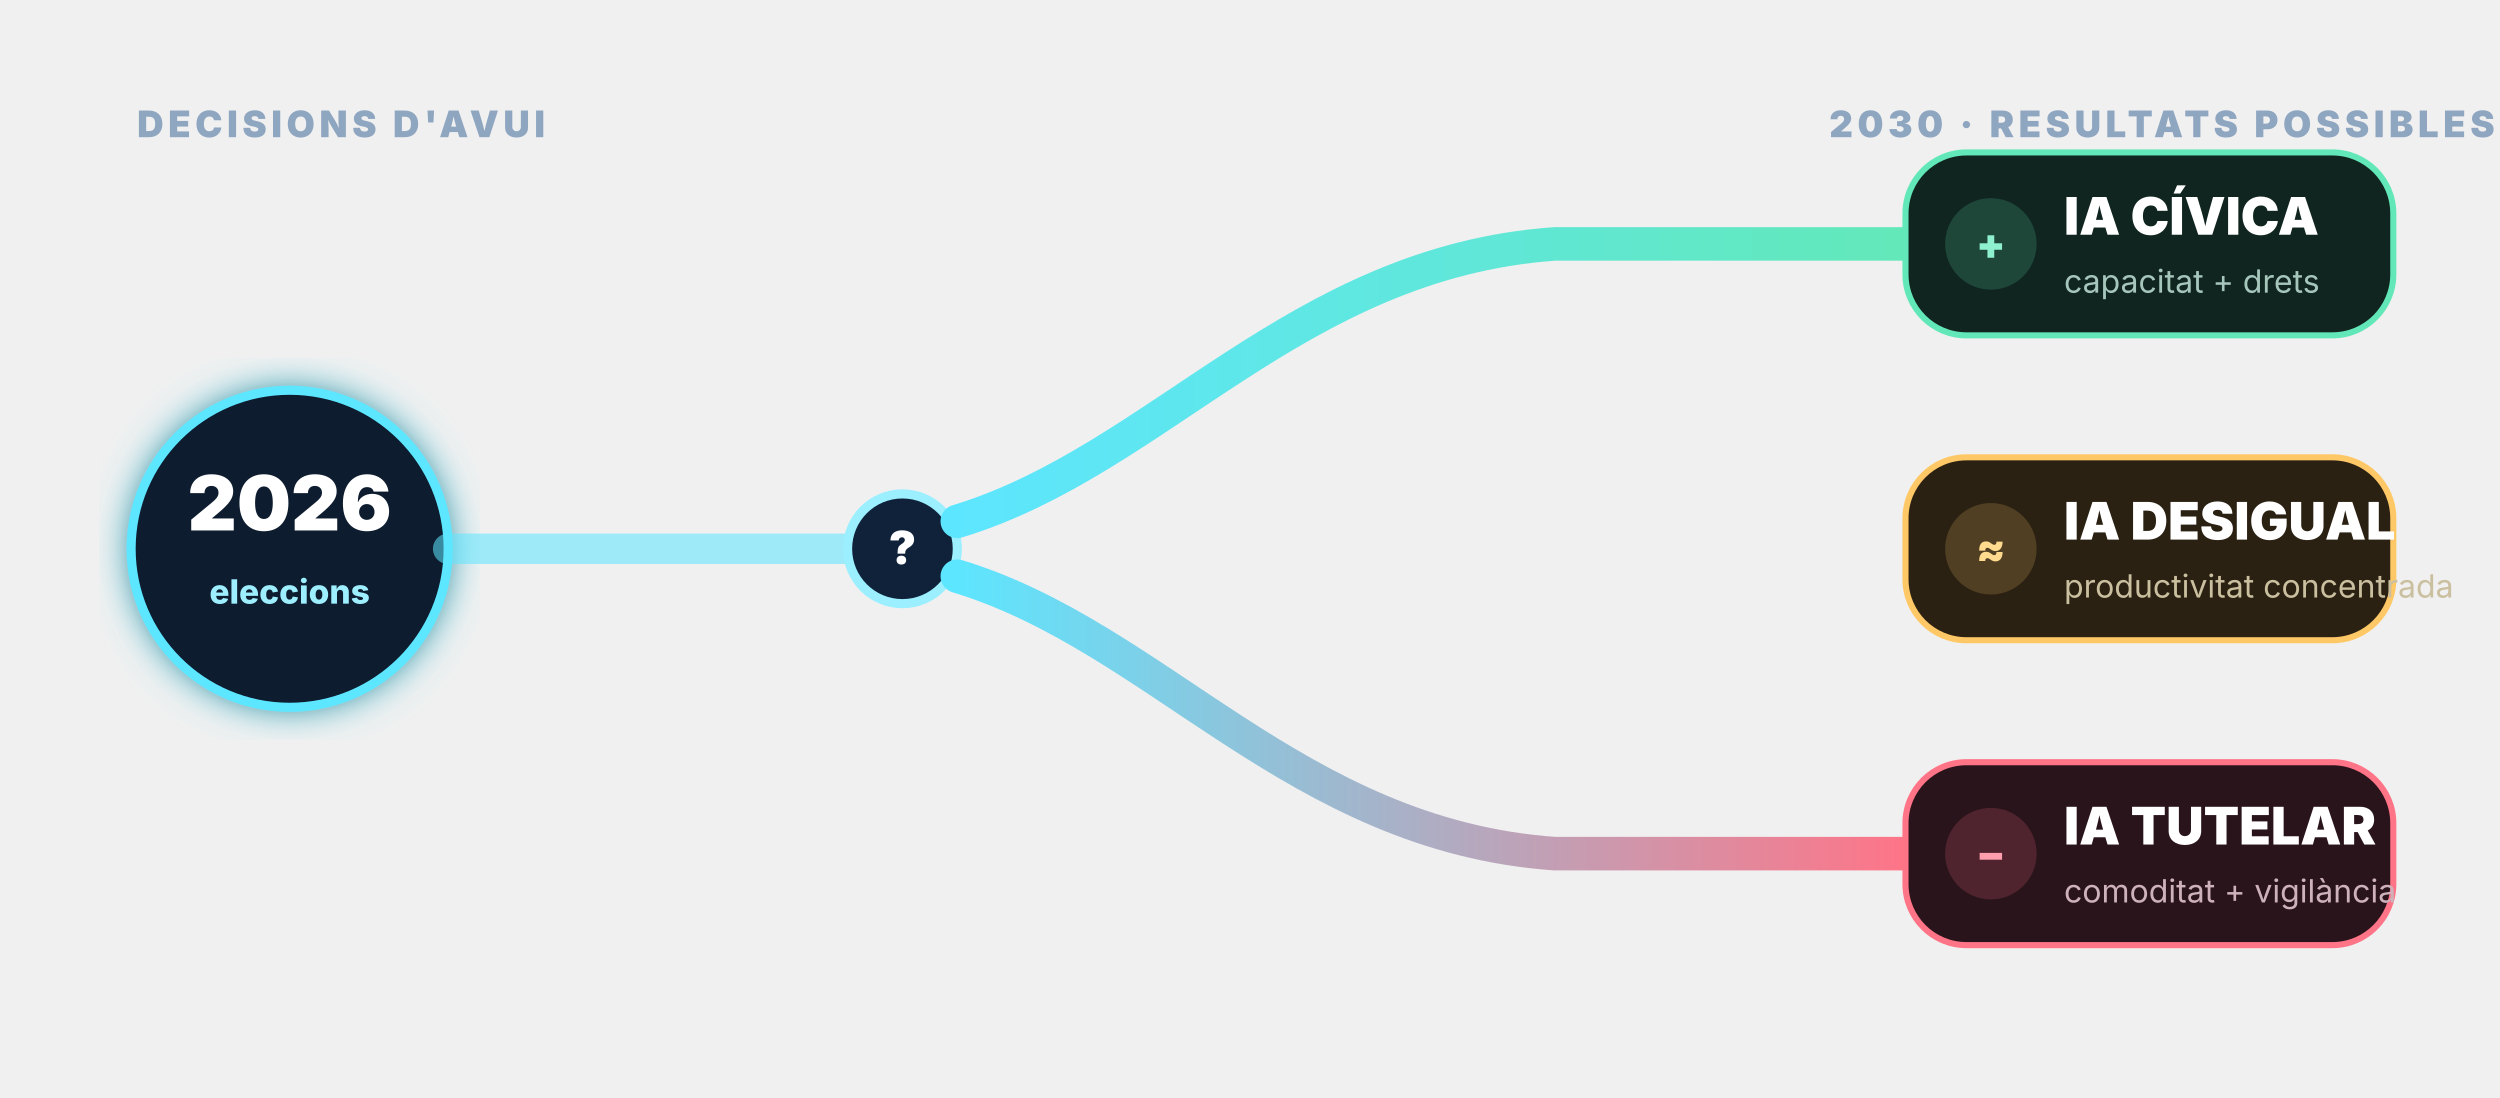
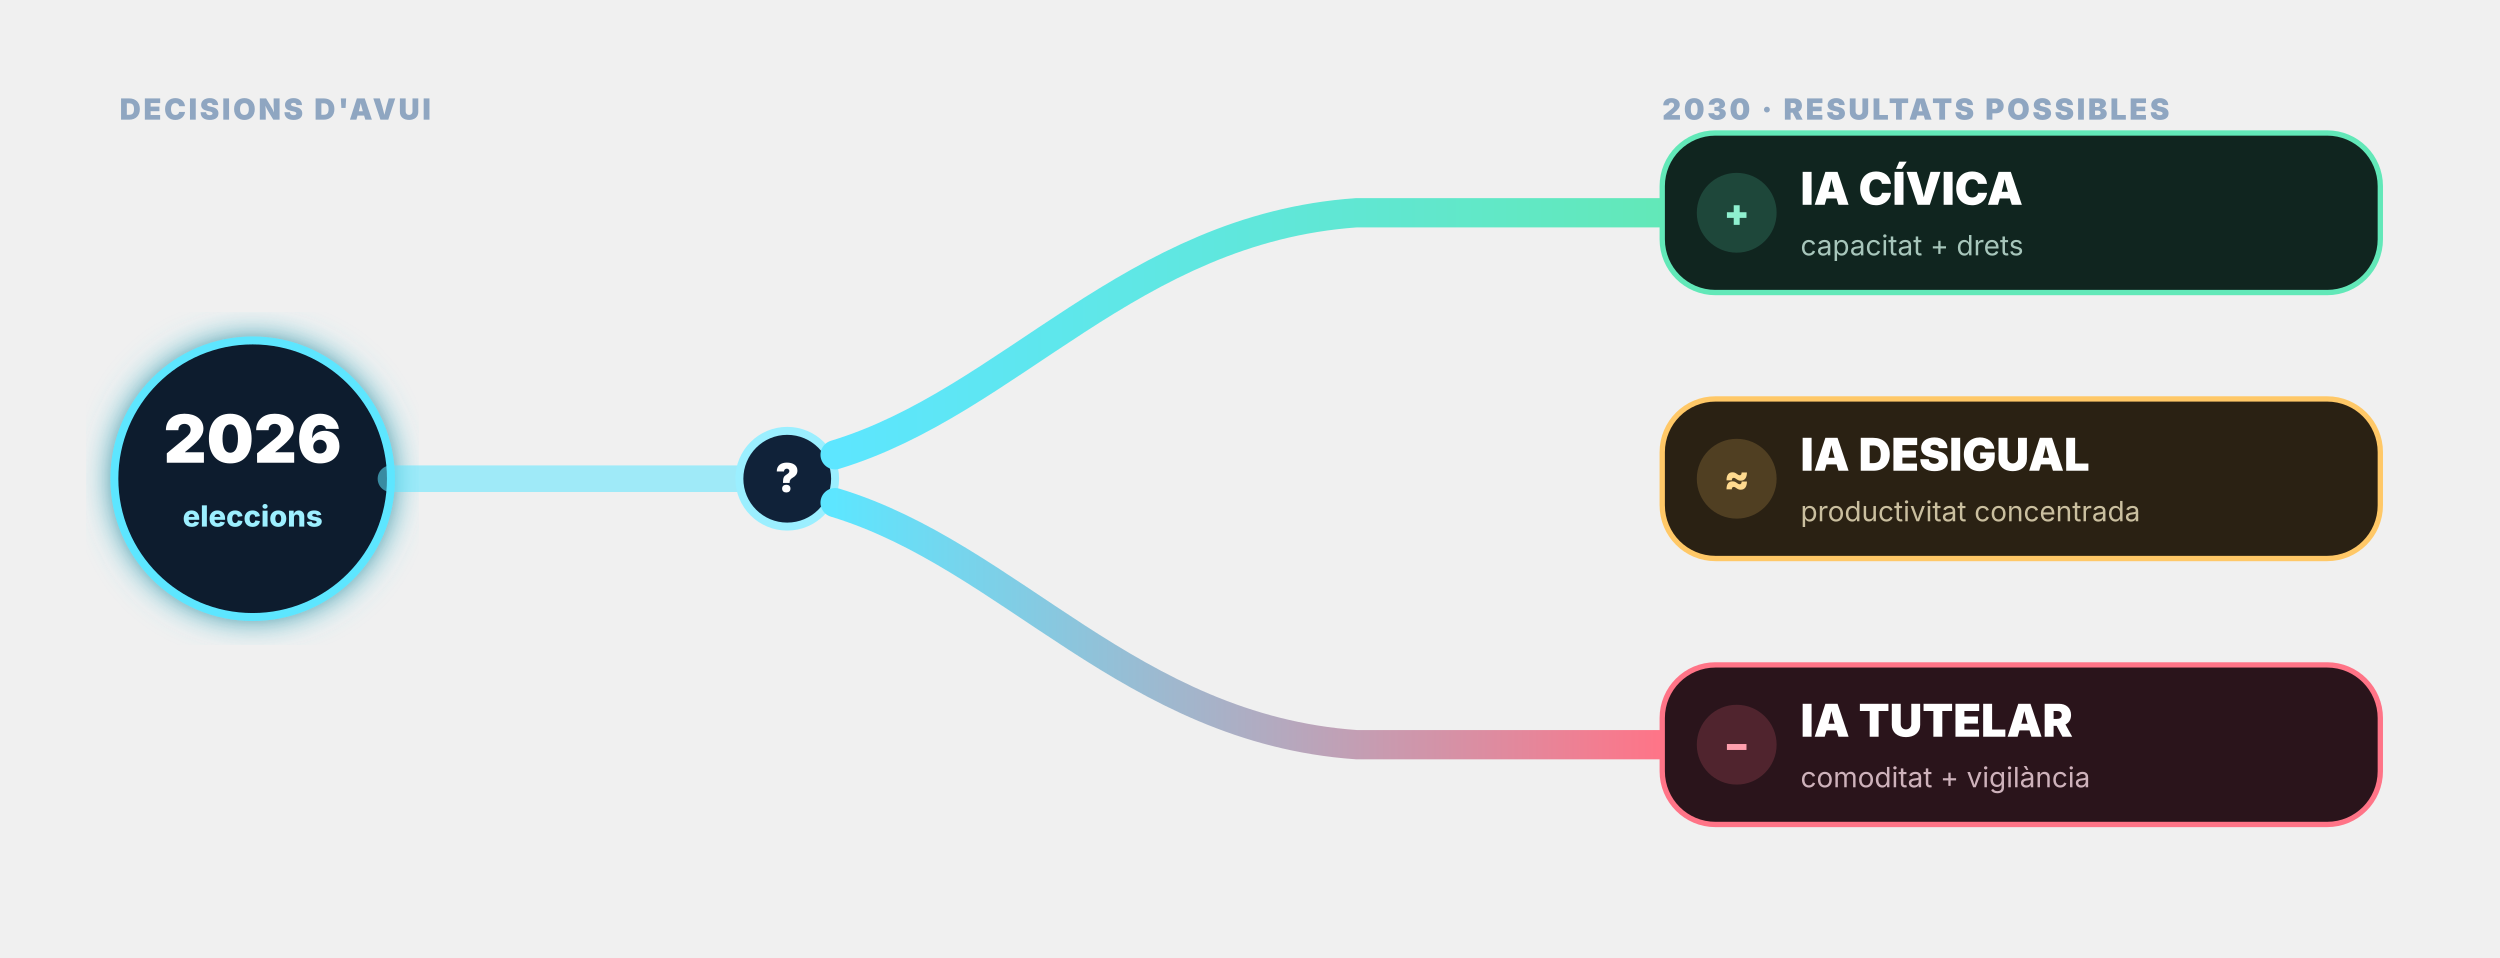
- <svg xmlns="http://www.w3.org/2000/svg" width="820" height="360" viewBox="0 0 820 360" role="img">
+ <svg xmlns="http://www.w3.org/2000/svg" width="940" height="360" viewBox="0 0 940 360" role="img">
  <defs>
    <linearGradient id="road1" x1="0" x2="1">
      <stop stop-color="#5de6ff" />
      <stop offset="1" stop-color="#62e8b8" />
    </linearGradient>
    <linearGradient id="road2" x1="0" x2="1">
      <stop stop-color="#5de6ff" />
      <stop offset="1" stop-color="#ffc867" />
    </linearGradient>
    <linearGradient id="road3" x1="0" x2="1">
      <stop stop-color="#5de6ff" />
      <stop offset="1" stop-color="#ff7487" />
    </linearGradient>
    <filter id="fg">
      <feGaussianBlur stdDeviation="6" result="b" />
      <feMerge>
        <feMergeNode in="b" />
        <feMergeNode in="SourceGraphic" />
      </feMerge>
    </filter>
  </defs>
  <g font-family="system-ui,-apple-system,BlinkMacSystemFont,Segoe UI,sans-serif">
-     <text x="45" y="45" fill="#8fa6c1" font-size="12" font-weight="900" letter-spacing="1.5">DECISIONS D'AVUI</text>
-     <text x="600" y="45" fill="#8fa6c1" font-size="12" font-weight="900" letter-spacing="1.5">2030 · RESULTATS POSSIBLES</text>
+     <text x="45" y="45" fill="#8fa6c1" font-size="11" font-weight="900" letter-spacing="1">DECISIONS D'AVUI</text>
+     <text x="625" y="45" fill="#8fa6c1" font-size="11" font-weight="900" letter-spacing="1">2030 · RESULTATS POSSIBLES</text>
    <circle cx="95" cy="180" r="52" fill="#0b1a2d" stroke="#5de6ff" stroke-width="3" filter="url(#fg)" />
    <text x="95" y="174" fill="#fff" font-size="25" font-weight="900" text-anchor="middle">2026</text>
    <text x="95" y="198" fill="#9defff" font-size="11" font-weight="800" text-anchor="middle">eleccions</text>
    <path d="M147 180H280" stroke="#5de6ff" stroke-opacity=".55" stroke-width="10" stroke-linecap="round" />
    <circle cx="296" cy="180" r="18" fill="#102239" stroke="#9befff" stroke-width="3" />
    <text x="296" y="185" fill="#fff" font-size="15" font-weight="900" text-anchor="middle">?</text>
    <path d="M314 171C380 151 425 86 510 80H625" fill="none" stroke="url(#road1)" stroke-width="11" stroke-linecap="round" />
    <path d="M314 180C400 180 445 180 625 180" fill="none" stroke="url(#road2)" stroke-width="11" stroke-linecap="round" />
    <path d="M314 189C380 209 425 274 510 280H625" fill="none" stroke="url(#road3)" stroke-width="11" stroke-linecap="round" />
    <g transform="translate(625 50)">
-       <rect width="160" height="60" rx="20" fill="#10251f" stroke="#62e8b8" stroke-width="2" />
+       <rect width="270" height="60" rx="20" fill="#10251f" stroke="#62e8b8" stroke-width="2" />
      <circle cx="28" cy="30" r="15" fill="#62e8b8" fill-opacity=".18" />
      <text x="28" y="35" fill="#8ff0cf" font-size="14" font-weight="900" text-anchor="middle">+</text>
      <text x="52" y="27" fill="#fff" font-size="17" font-weight="900">IA CÍVICA</text>
      <text x="52" y="46" fill="#a7c6bb" font-size="10.5">capacitat + drets</text>
    </g>
    <g transform="translate(625 150)">
-       <rect width="160" height="60" rx="20" fill="#2a2113" stroke="#ffc867" stroke-width="2" />
+       <rect width="270" height="60" rx="20" fill="#2a2113" stroke="#ffc867" stroke-width="2" />
      <circle cx="28" cy="30" r="15" fill="#ffc867" fill-opacity=".18" />
      <text x="28" y="35" fill="#ffda8f" font-size="14" font-weight="900" text-anchor="middle">≈</text>
      <text x="52" y="27" fill="#fff" font-size="17" font-weight="900">IA DESIGUAL</text>
      <text x="52" y="46" fill="#cabf9f" font-size="10.5">productivitat concentrada</text>
    </g>
    <g transform="translate(625 250)">
-       <rect width="160" height="60" rx="20" fill="#2a141b" stroke="#ff7487" stroke-width="2" />
+       <rect width="270" height="60" rx="20" fill="#2a141b" stroke="#ff7487" stroke-width="2" />
      <circle cx="28" cy="30" r="15" fill="#ff7487" fill-opacity=".18" />
      <text x="28" y="35" fill="#ff9fad" font-size="14" font-weight="900" text-anchor="middle">−</text>
      <text x="52" y="27" fill="#fff" font-size="17" font-weight="900">IA TUTELAR</text>
      <text x="52" y="46" fill="#ceb2bb" font-size="10.5">comoditat + vigilància</text>
    </g>
  </g>
</svg>
